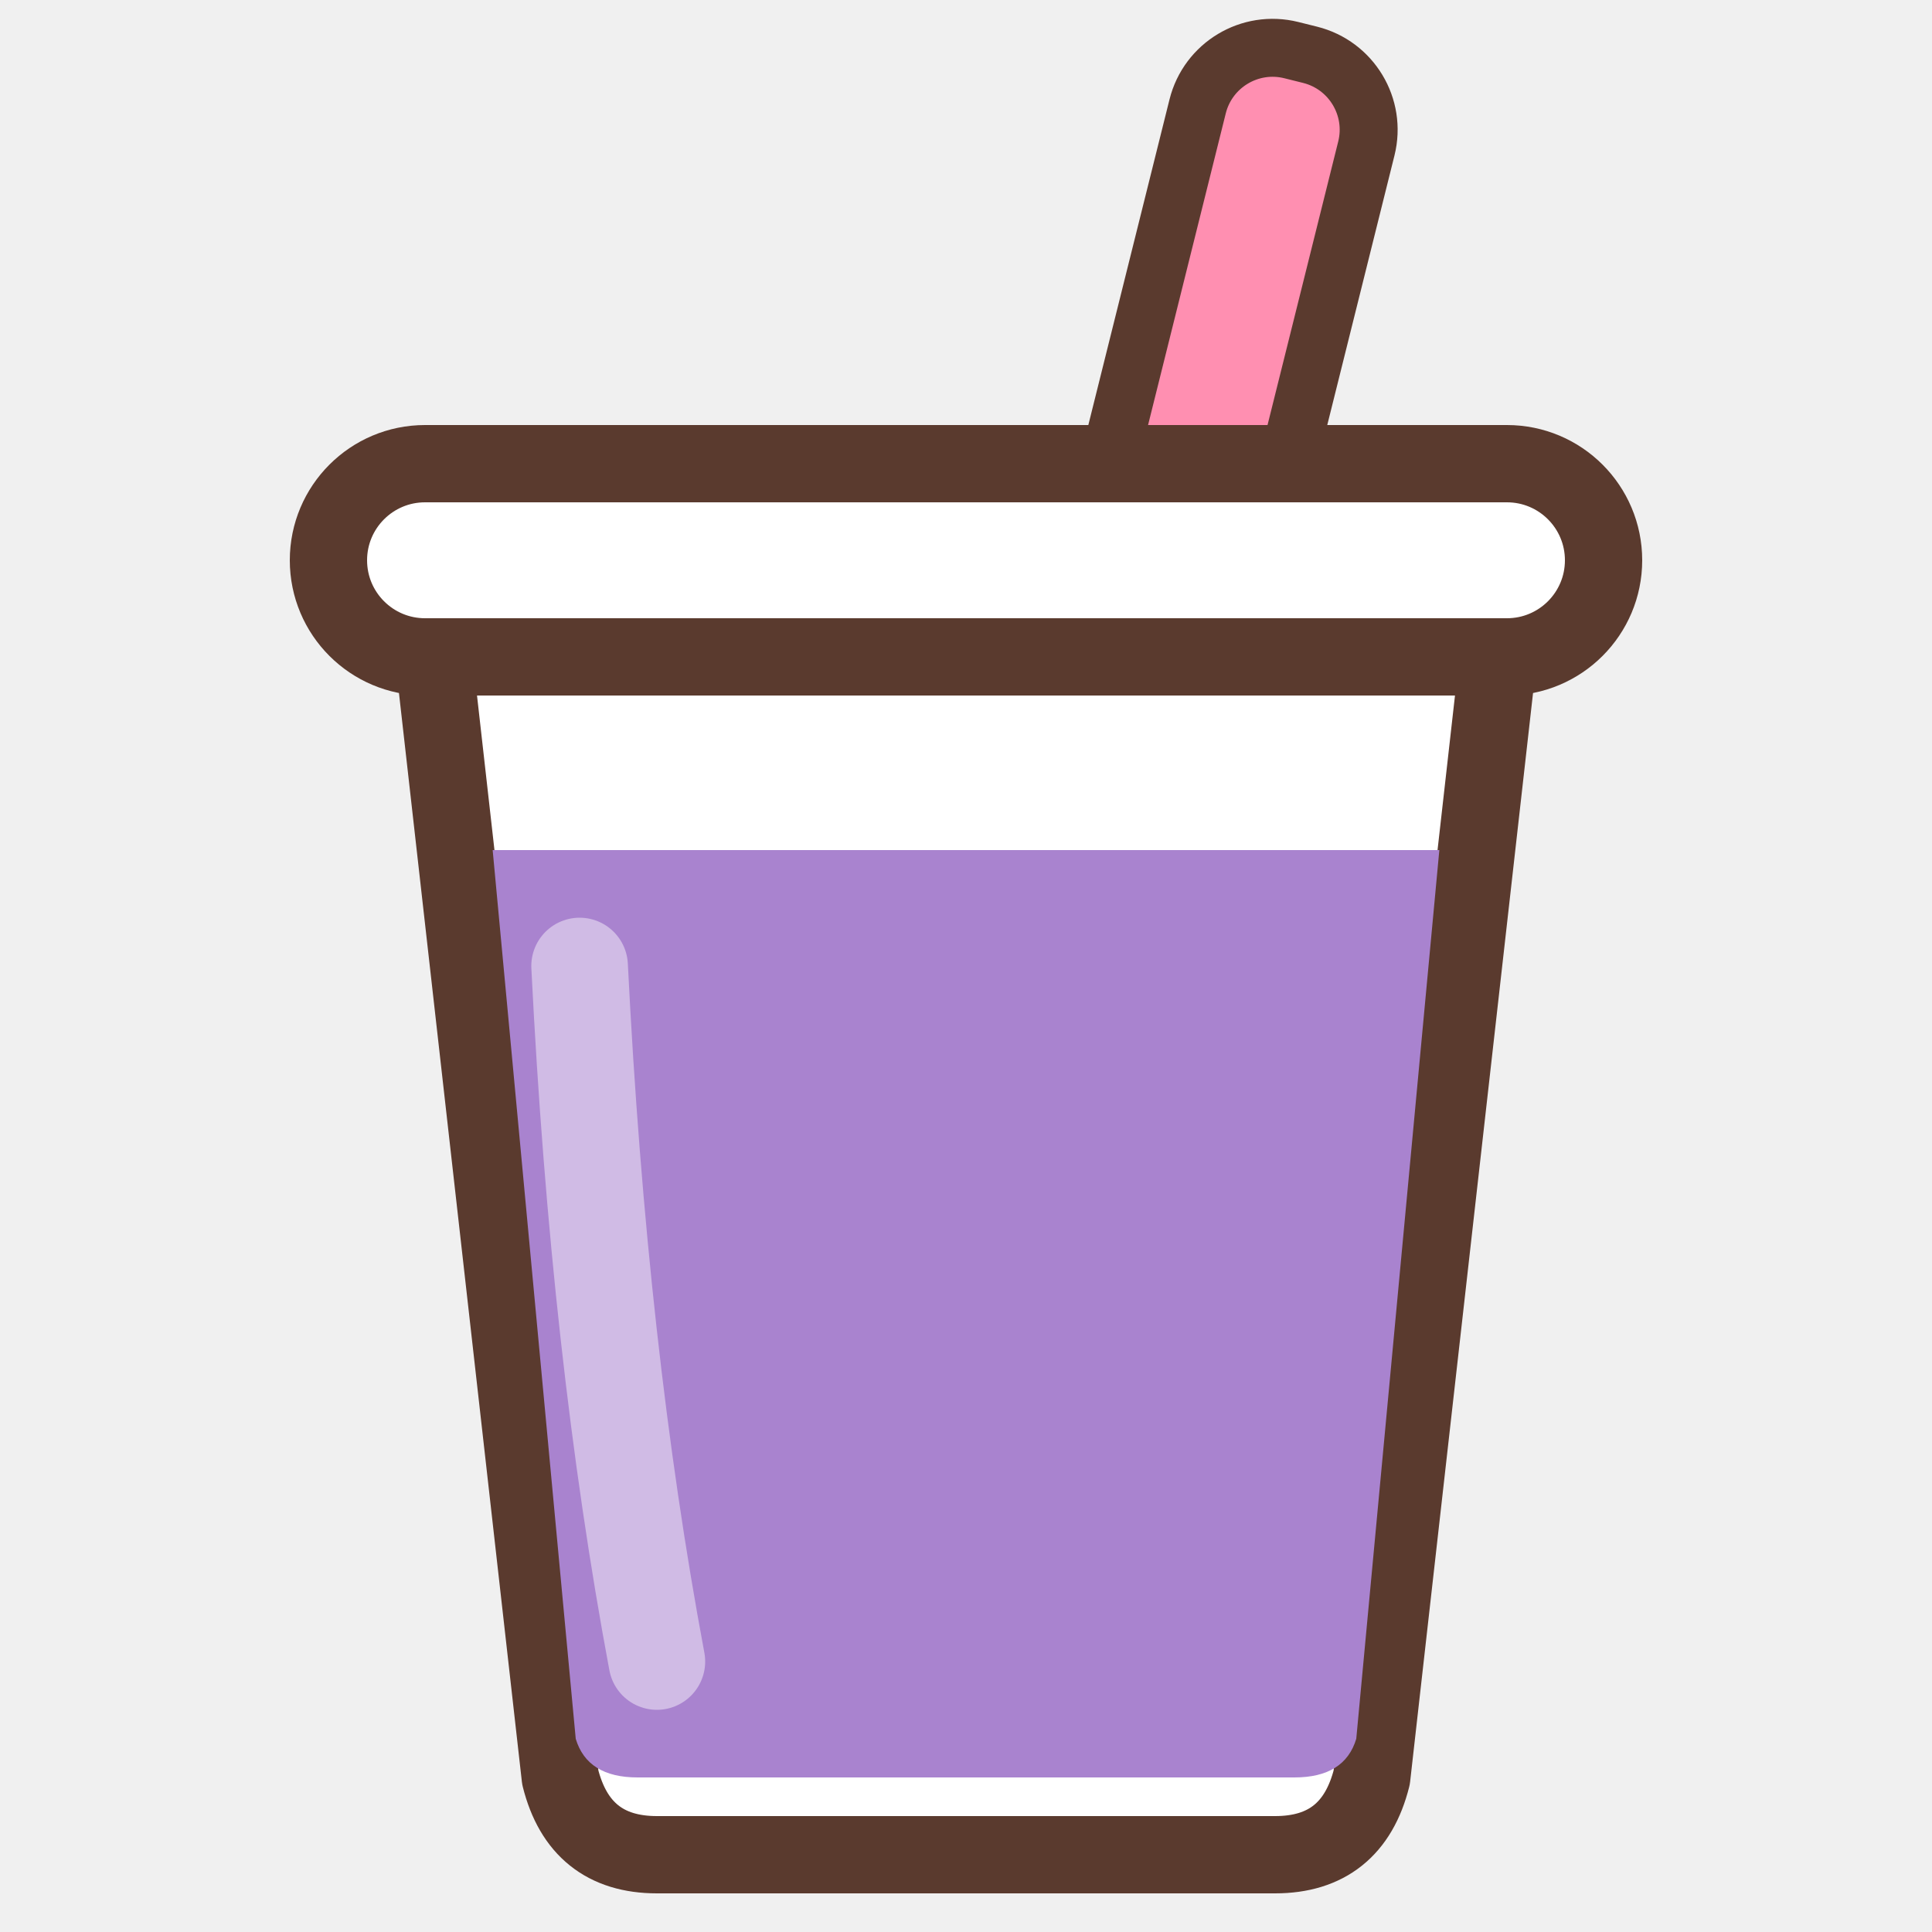
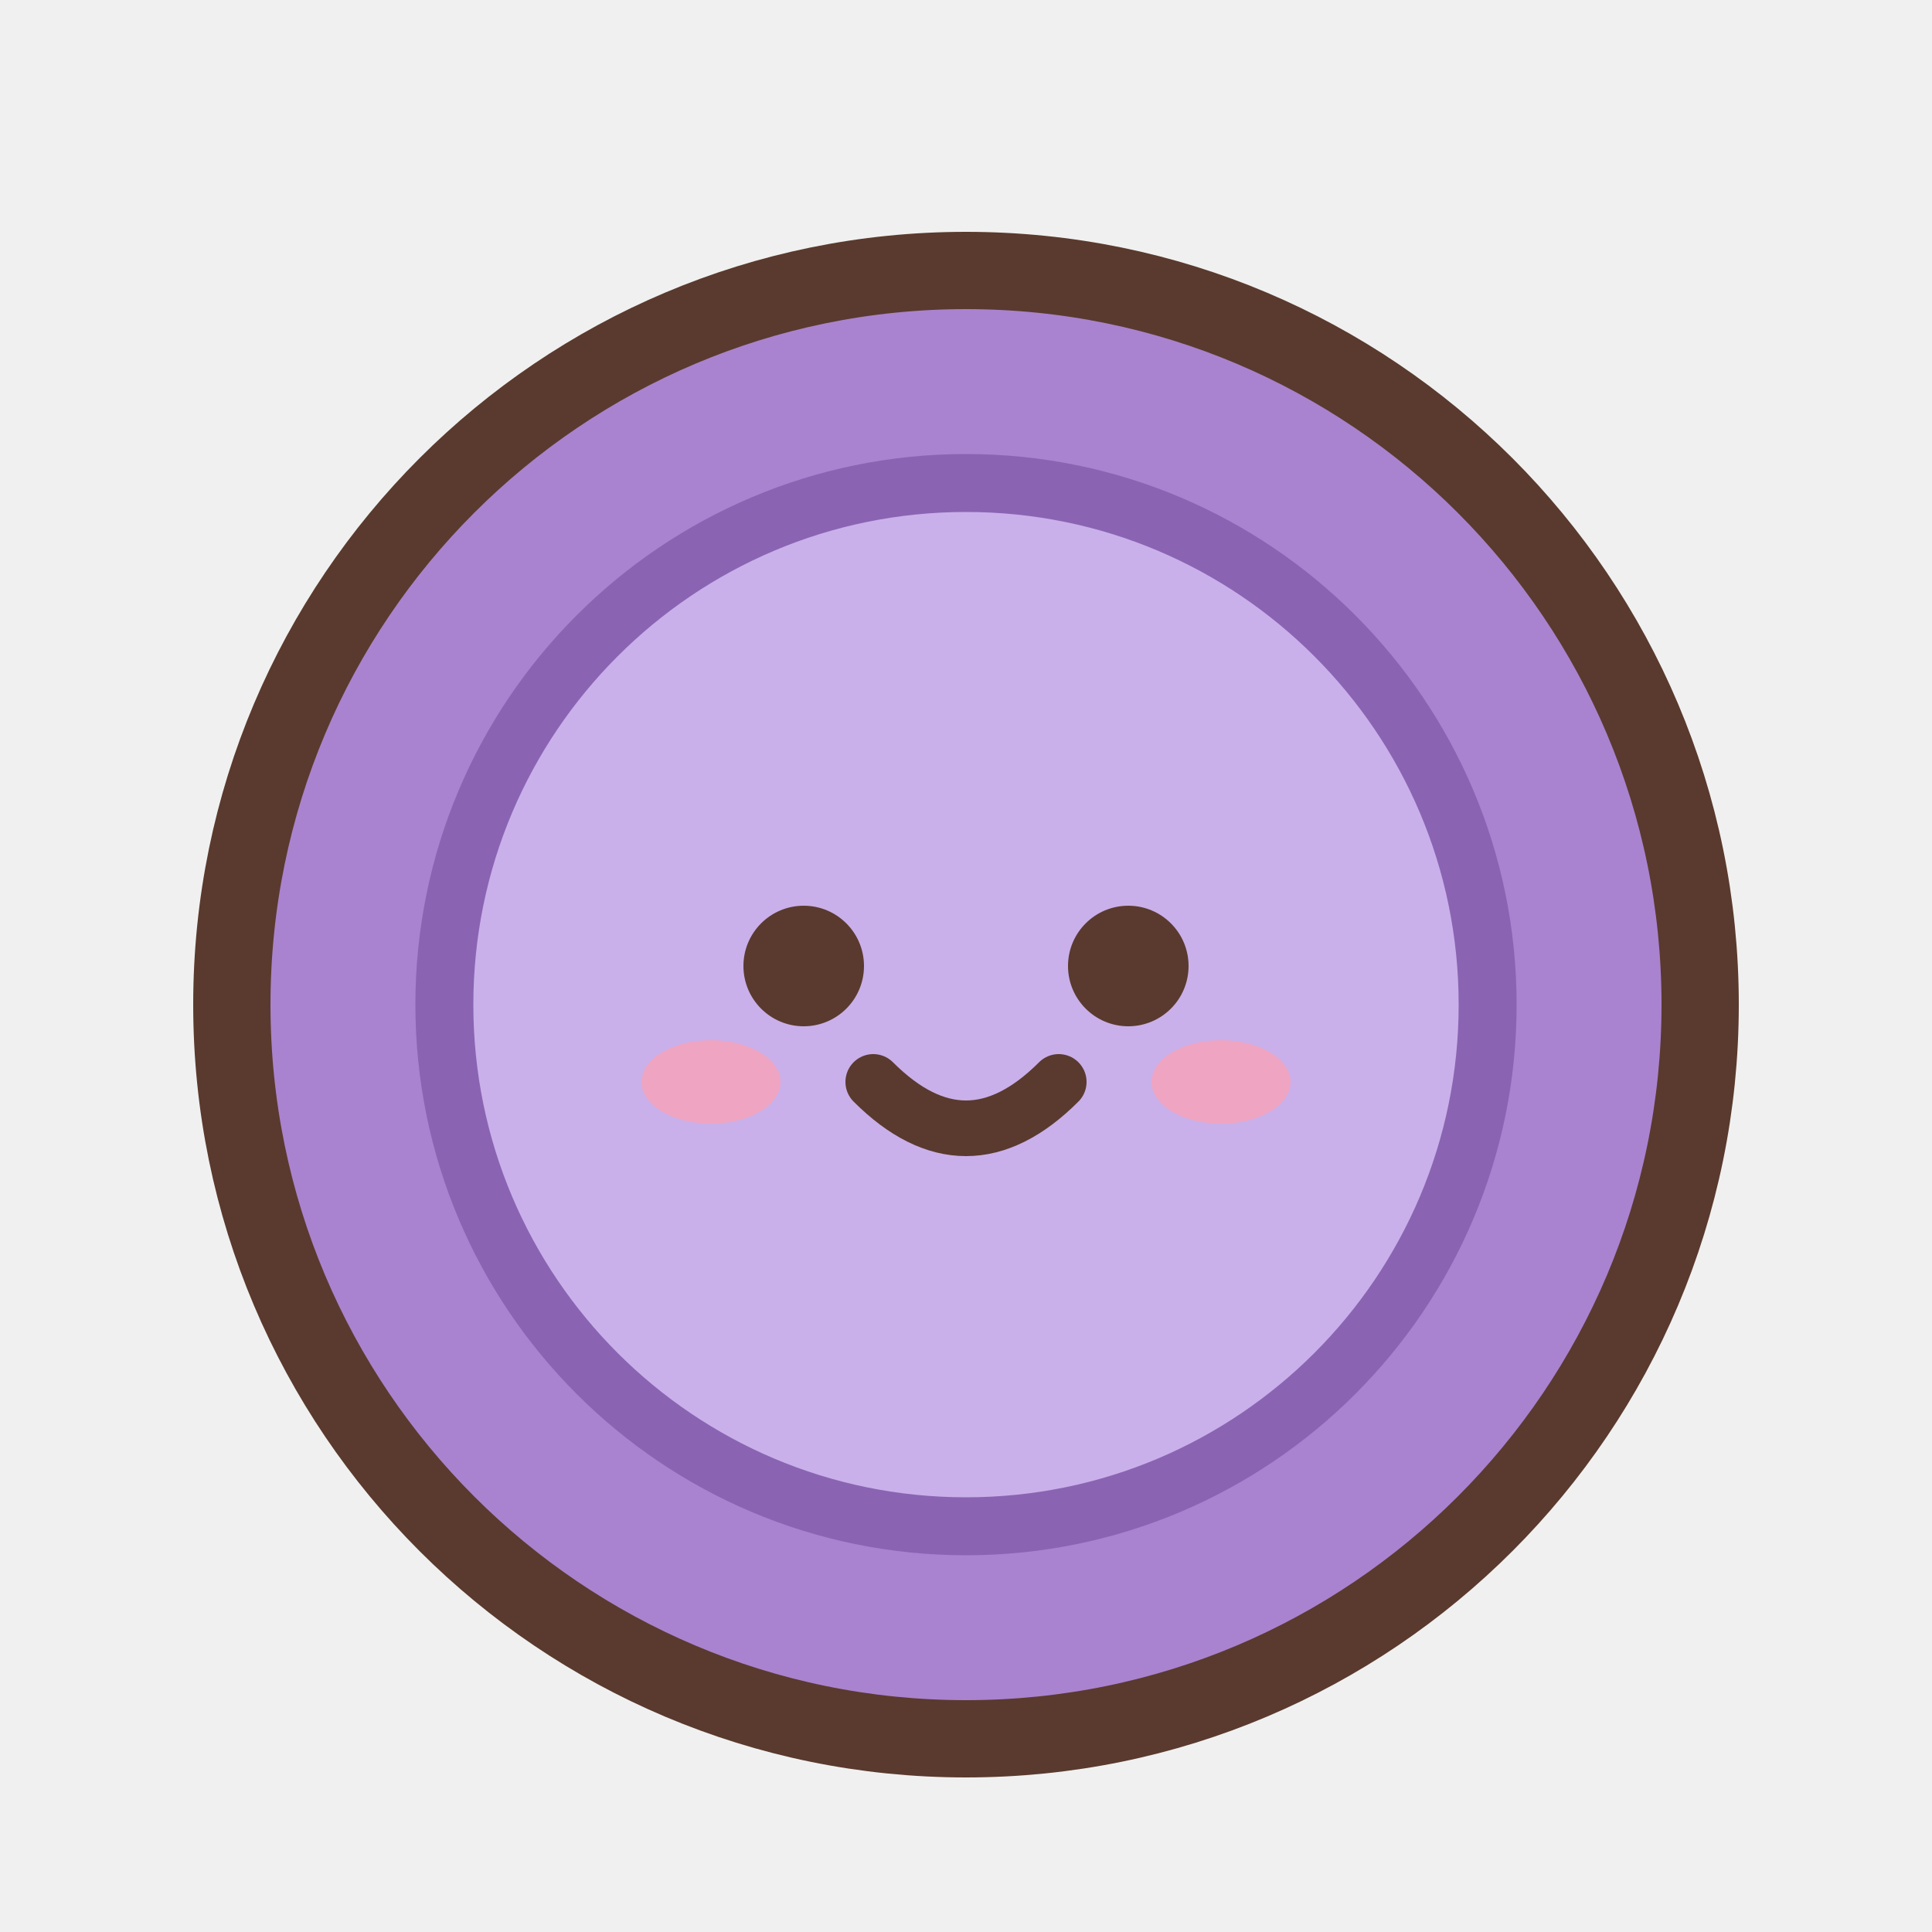
<svg xmlns="http://www.w3.org/2000/svg" viewBox="0 0 100 100">
-   <rect x="58" y="2" width="9" height="40" rx="4" transform="rotate(14 62 22)" fill="#ff8fb1" stroke="#5a3a2e" stroke-width="3" />
-   <path d="M22 30 H78 L71 92 Q70 96 66 96 H34 Q30 96 29 92 Z" fill="#ffffff" stroke="#5a3a2e" stroke-width="4" stroke-linejoin="round" />
-   <path d="M25.5 44 H74.5 L70.2 90 Q69.6 92 67 92 H33 Q30.4 92 29.8 90 Z" fill="#a983cf" />
-   <path d="M30 50 Q31 70 34 86" stroke="#ffffff" stroke-opacity=".45" stroke-width="5" stroke-linecap="round" fill="none" />
-   <rect x="17" y="24" width="66" height="10" rx="5" fill="#ffffff" stroke="#5a3a2e" stroke-width="4" />
+   <circle cx="50" cy="52" r="38" fill="#a983cf" stroke="#5a3a2e" stroke-width="4" stroke-linejoin="round" stroke-linecap="round" />
+   <circle cx="50" cy="52" r="27" fill="#c9b0ea" stroke="#8a64b3" stroke-width="3" />
+   <circle cx="41.6" cy="50" r="3.12" fill="#5a3a2e" />
+   <circle cx="58.4" cy="50" r="3.12" fill="#5a3a2e" />
+   <ellipse cx="36.8" cy="56.0" rx="3.6" ry="2.16" fill="#ff9fb0" opacity=".7" />
+   <ellipse cx="63.2" cy="56.0" rx="3.6" ry="2.16" fill="#ff9fb0" opacity=".7" />
+   <path d="M45.2 56.0 Q50 60.8 54.8 56.0" fill="none" stroke="#5a3a2e" stroke-width="2.88" stroke-linecap="round" />
</svg>
